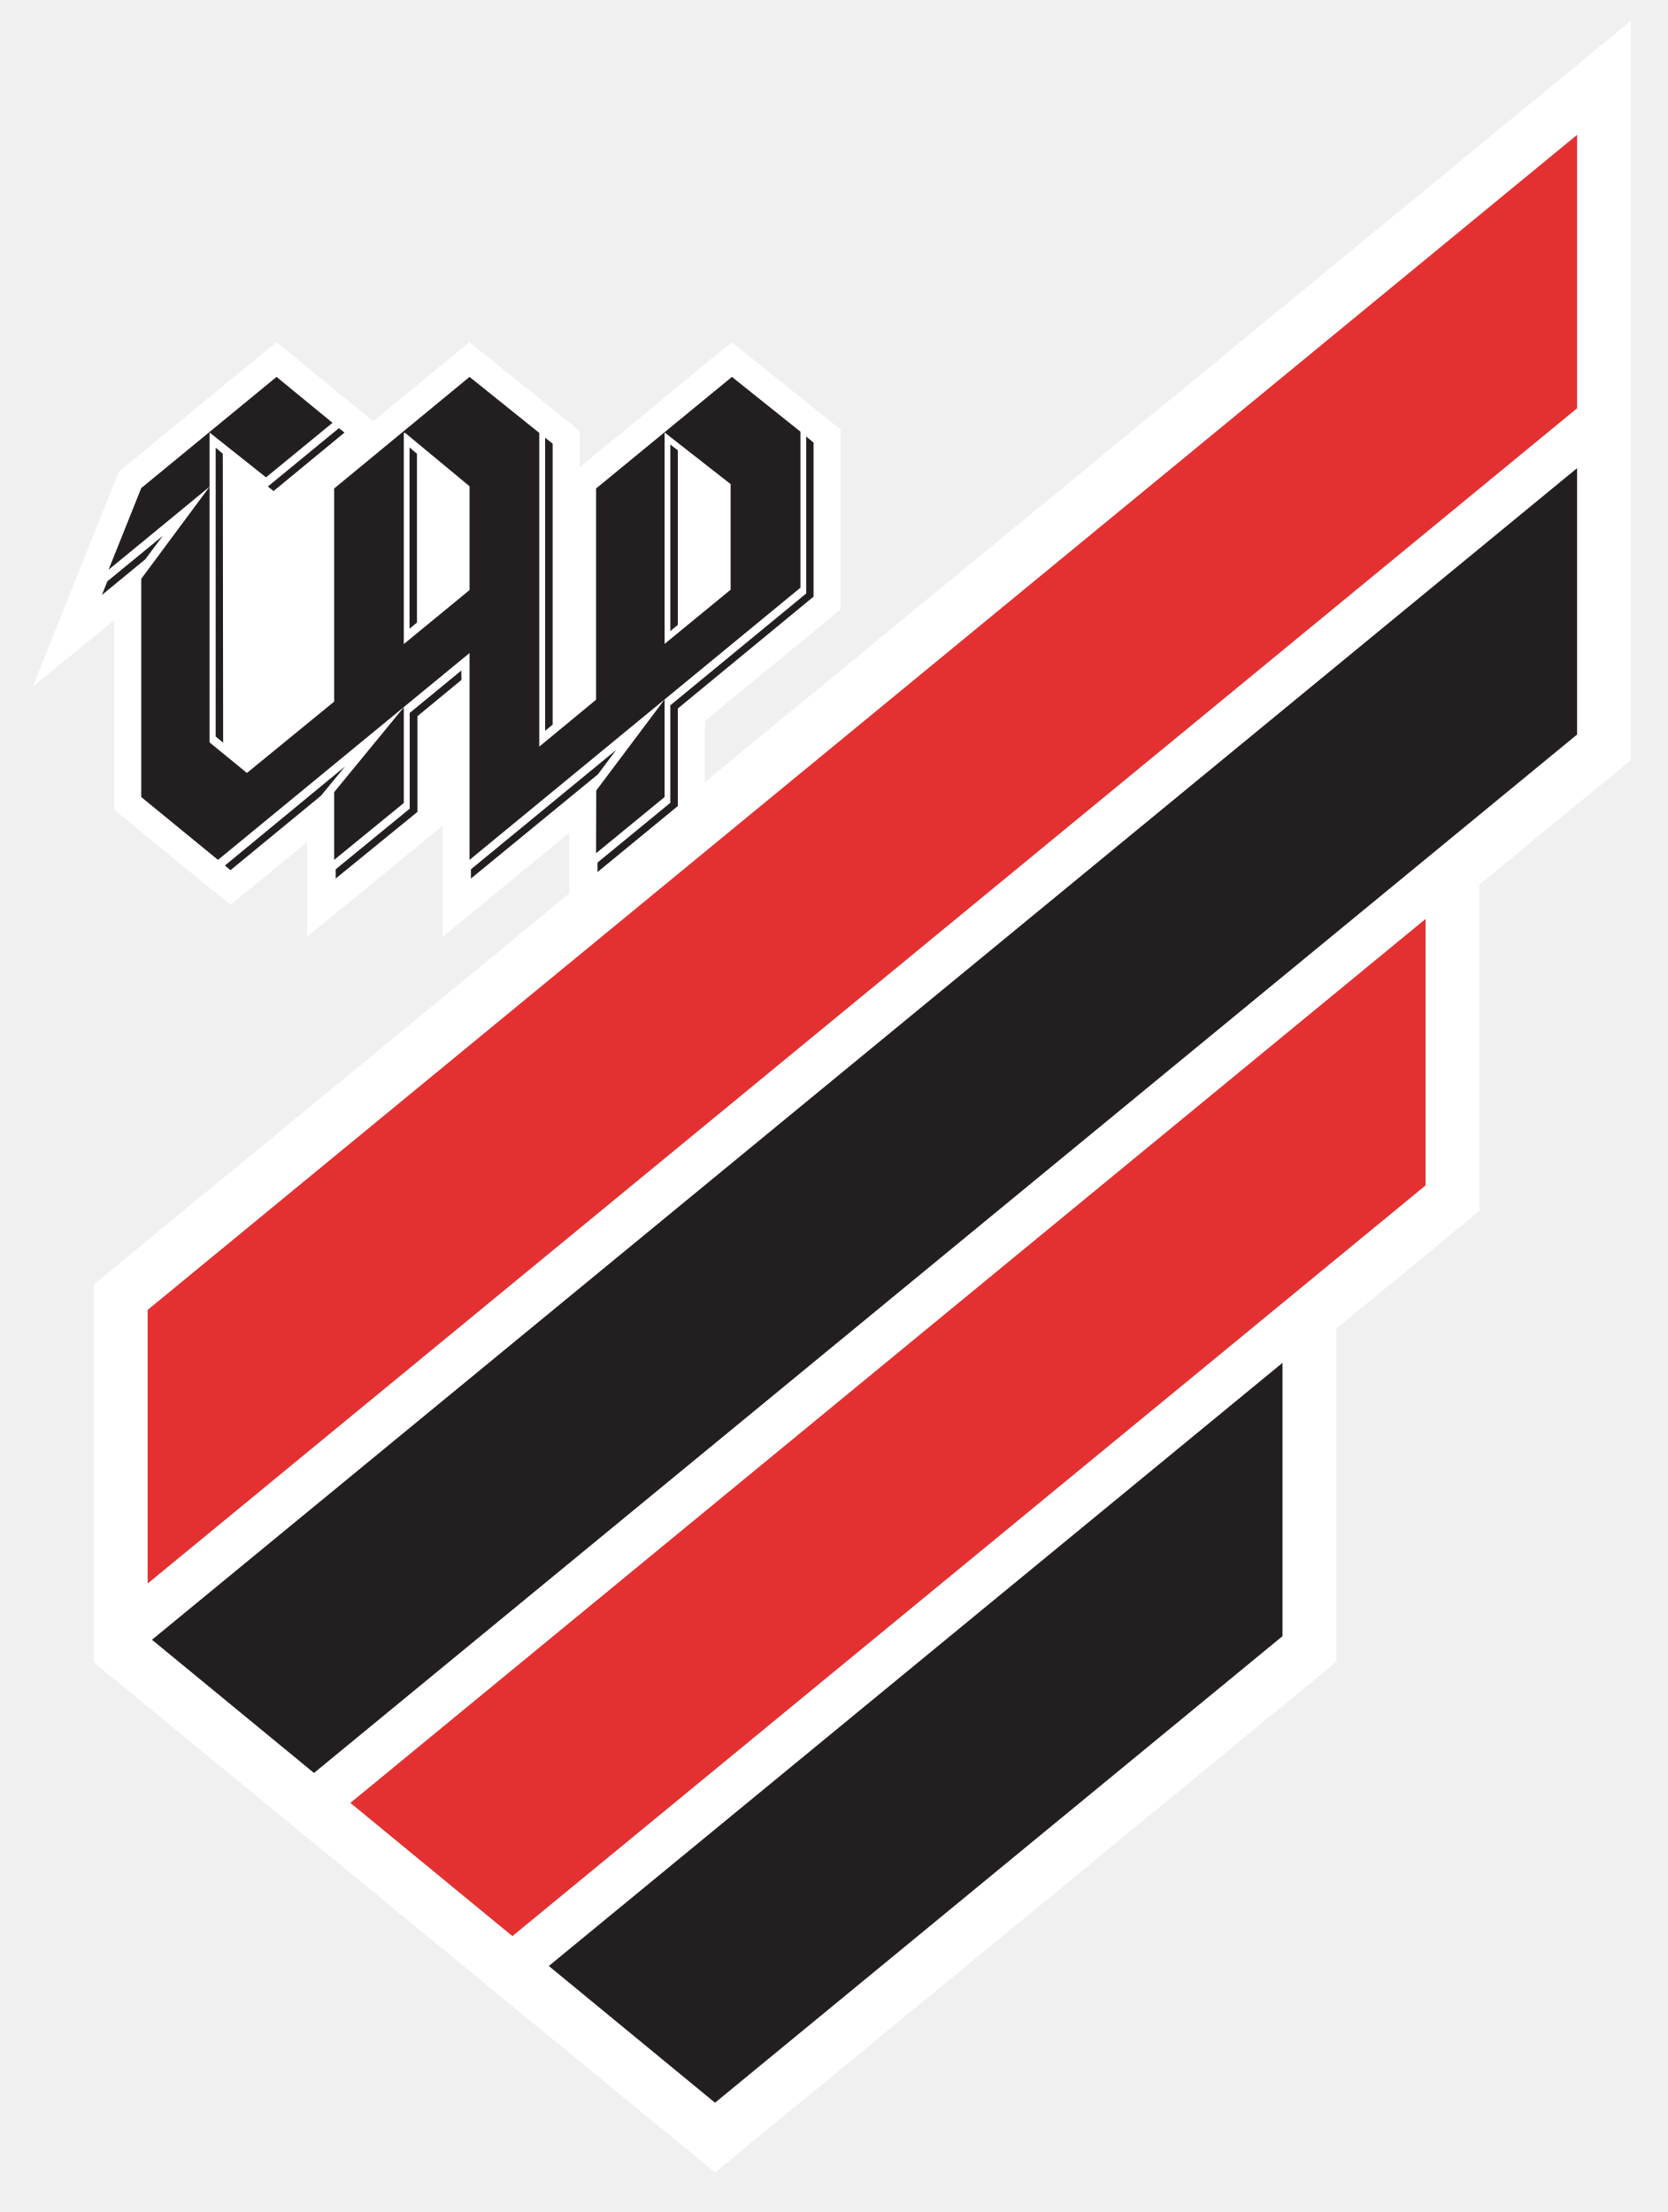
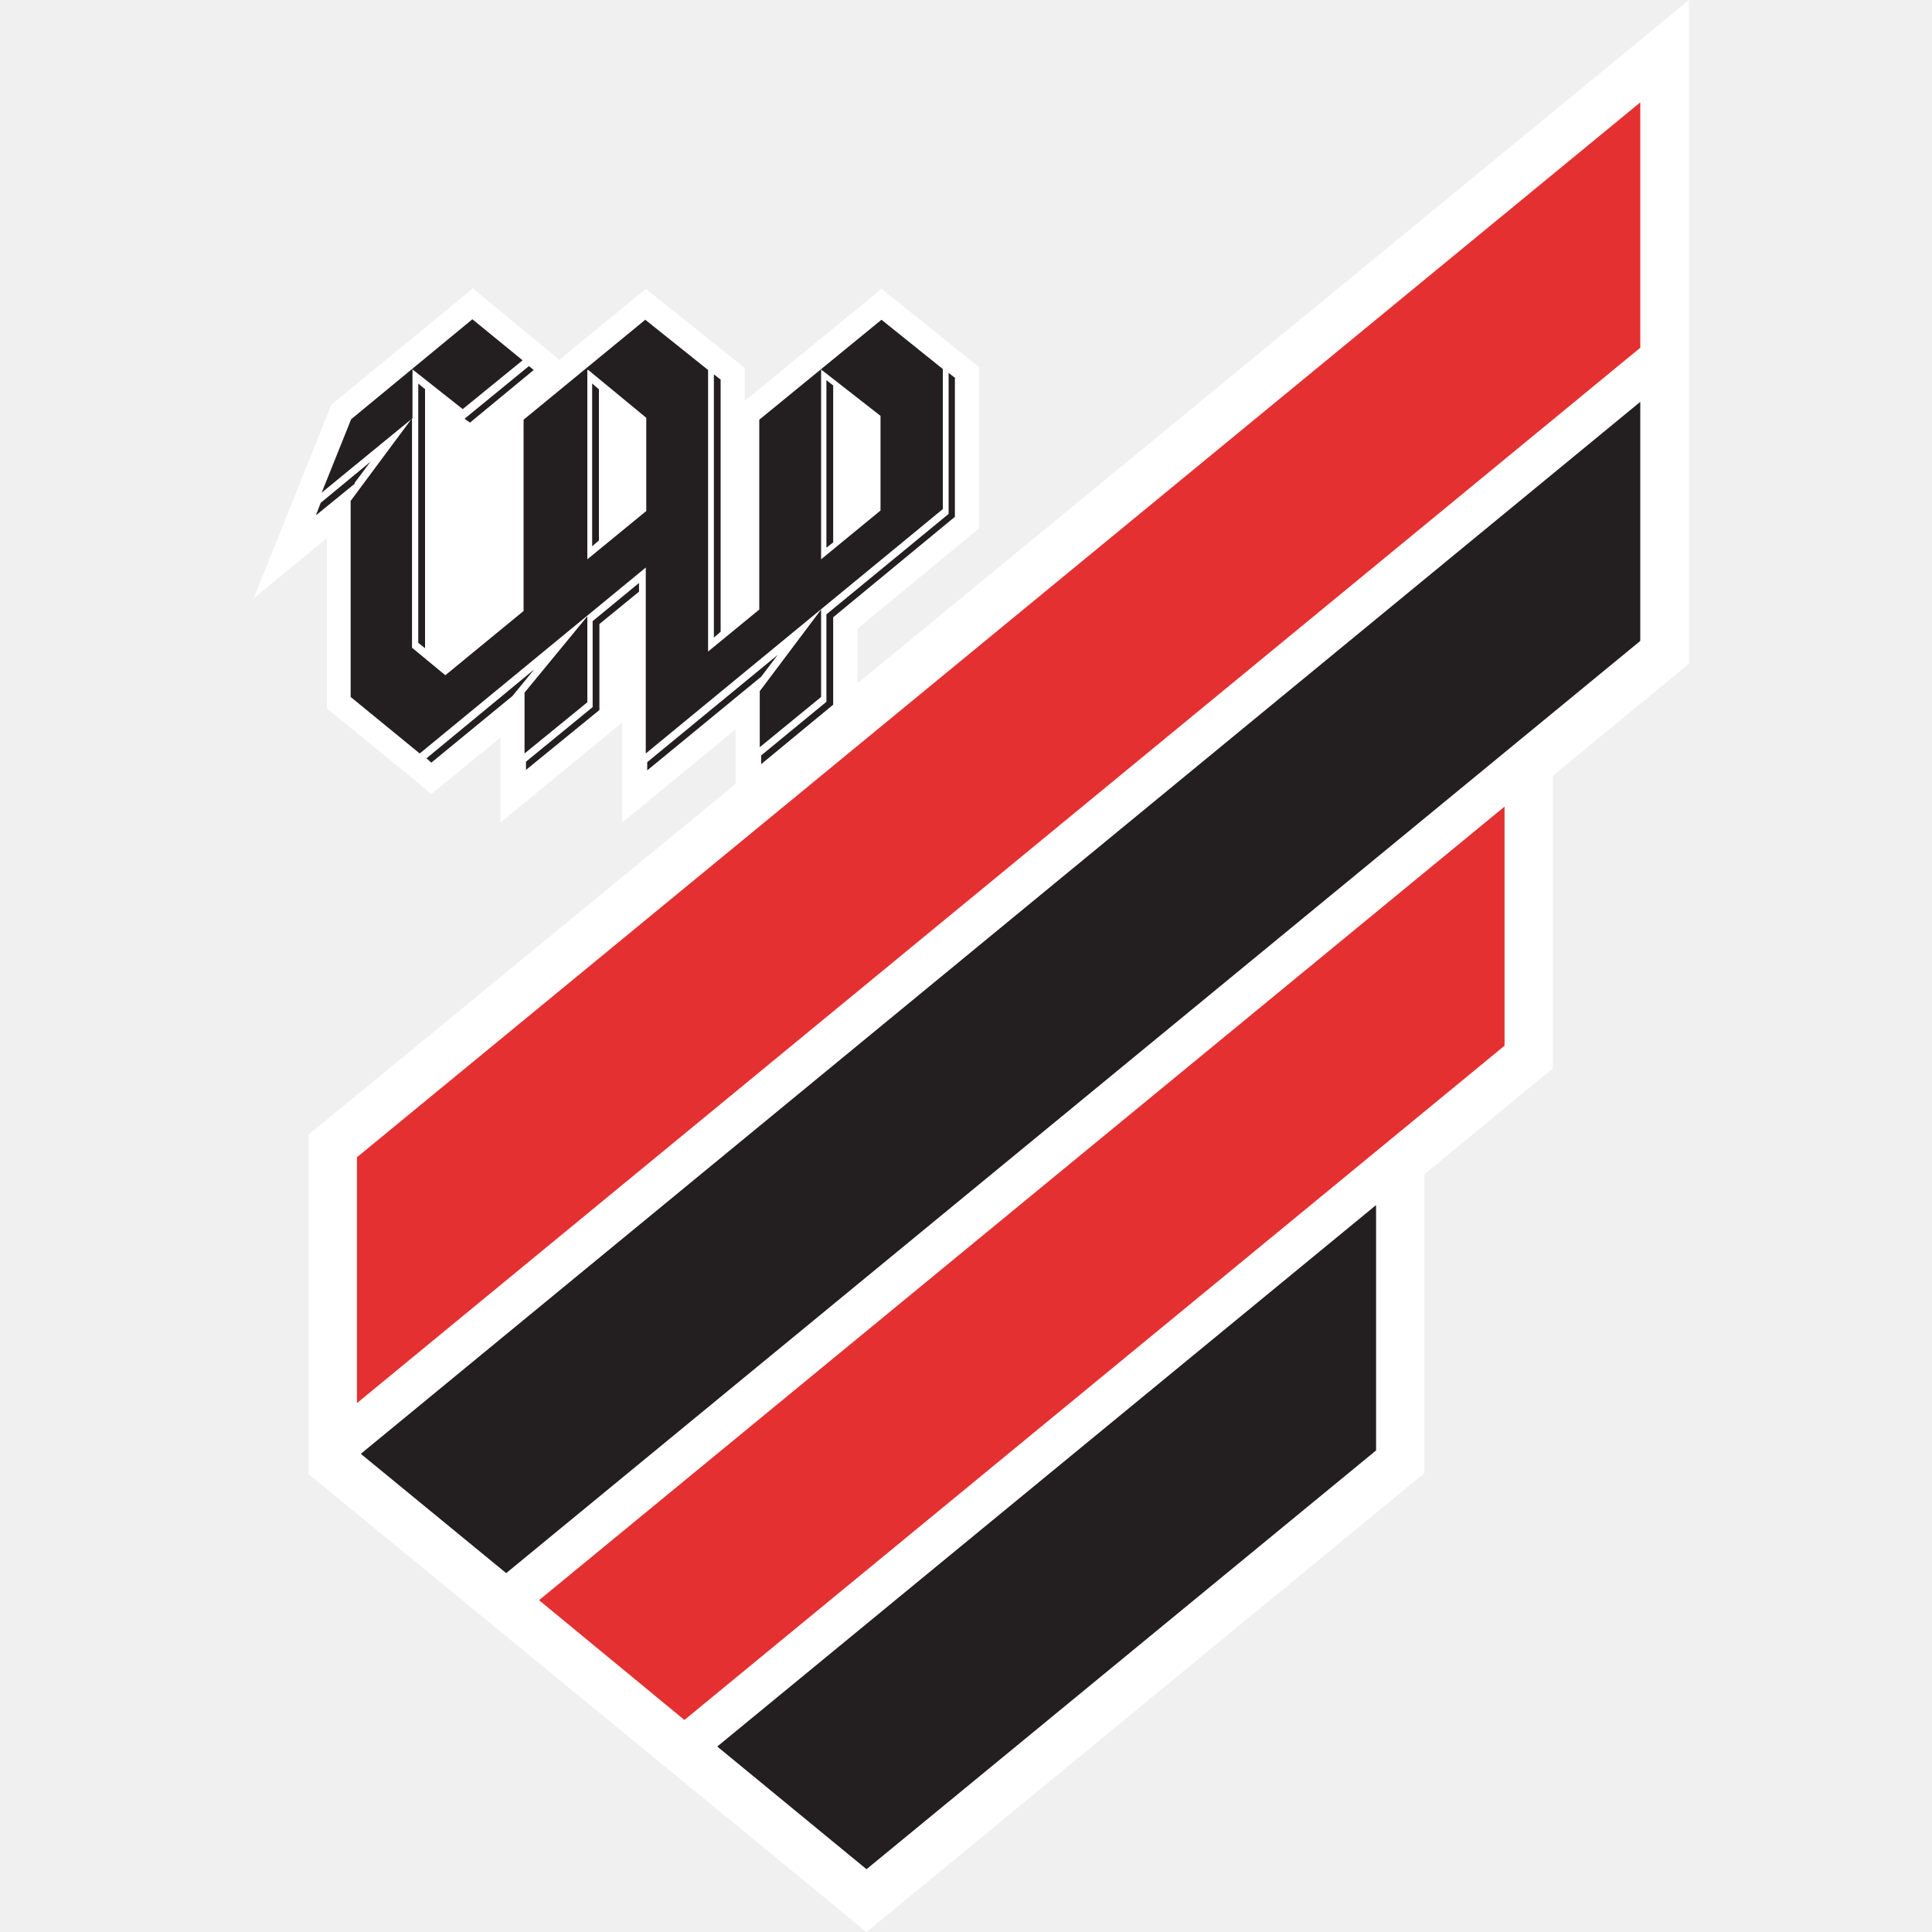
- <svg xmlns="http://www.w3.org/2000/svg" id="Layer_1" data-name="Layer 1" viewBox="0 0 378.95 502.63">
+ <svg xmlns="http://www.w3.org/2000/svg" id="Layer_1" version="1.1" viewBox="0 0 400 400">
  <defs>
-     <style>.cls-1{fill:#fff;}.cls-2{fill:#231f20;}.cls-3{fill:#e43031;}</style>
+     <style>
+       .st0 {
+         fill: #fff;
+       }
+ 
+       .st1 {
+         fill: #231f20;
+       }
+ 
+       .st2 {
+         fill: #e43031;
+       }
+     </style>
  </defs>
-   <polygon class="cls-1" points="160.14 177.72 160.14 163.85 191.01 138.44 191.01 97.61 166.24 77.77 131.69 106.19 131.69 97.88 106.65 77.76 84.79 95.73 62.82 77.73 26.99 107.18 7.41 156.11 25.97 140.84 25.97 184 48.38 202.36 52.39 205.61 69.8 191.31 69.8 212.85 100.57 187.64 100.57 212.9 129.31 189.23 129.31 203.06 21.3 291.87 21.3 377.74 162.46 493.65 303.65 377.57 303.65 301.87 336.14 275.15 336.14 201 370.57 172.69 370.57 4.72 160.14 177.72" />
-   <polygon class="cls-2" points="71.34 402.87 358.33 166.9 358.33 106.37 34.53 372.6 71.34 402.87" />
-   <polygon class="cls-3" points="323.9 208.81 323.9 269.36 116.42 439.94 79.61 409.67 323.9 208.81" />
-   <polygon class="cls-3" points="358.33 92.77 358.33 30.64 33.55 297.65 33.55 359.82 358.33 92.77" />
-   <polygon class="cls-2" points="124.69 446.73 162.46 477.8 291.4 371.78 291.4 309.67 124.69 446.73" />
-   <path class="cls-2" d="M154,102.41V142l-1.7,1.4V101l1.7,1.32Zm-103.38.68L49,101.73v65.63l1.7,1.4Zm10.24,7.46L77,97.29l1.28,1L62.16,111.58Zm63-11.1,1.71,1.38v63.82l-1.71,1.41ZM33,127.1l-9.85,8.1,1.25-3.12L37,121.75Zm61.74-24v38.36l-1.69,1.41V101.68Zm90.11-2.53v35L154,161v22.16l-18.24,15V196l16.54-13.58V160.27l30.88-25.42V99.18Zm-49,75.38L107,199.63v-2.1l33-27.12Zm-31-21.46-10,8.25v21.74L76.27,199.63v-2.1l16.82-13.78V162l11.72-9.64Zm30.62,25.14L151,158.93v22.18l-15.57,12.77ZM75.92,180l15.83-19.29v21.75L75.92,195.39ZM166.3,85.64,135.43,111V159l-12.9,10.65V98.37L106.68,85.64,75.92,111v48.43L56.1,175.64l-8.49-6.95V110.6L32.09,131.53v49.58l17.44,14.28,57.15-47v47l75.19-61.85V98.09ZM151,98.27,166,110v24l-15,12.31Zm-59.25.1h.31l14.62,12.12v23.59L91.75,146.35Zm-44.14-.1V110.6L32.09,123.37l-7.42,6.08,7.42-18.54L62.83,85.64,75.55,96.08,60.44,108.47Zm30.8,75.88L51.1,196.67l1.27,1.06,20.54-16.9Z" />
+   <polygon class="st0" points="177.5 141.5 177.5 130.2 202.7 109.4 202.7 76 182.5 59.8 154.2 83 154.2 76.2 133.7 59.8 115.8 74.5 97.9 59.7 68.6 83.8 52.5 123.9 67.7 111.4 67.7 146.7 86.1 161.7 89.3 164.4 103.6 152.7 103.6 170.3 128.8 149.6 128.8 170.3 152.3 151 152.3 162.3 63.9 234.9 63.9 305.2 179.4 400 294.9 305 294.9 243.1 321.5 221.2 321.5 160.6 349.7 137.4 349.7 0 177.5 141.5" />
+   <polygon class="st1" points="104.8 325.7 339.6 132.7 339.6 83.2 74.7 301 104.8 325.7" />
+   <polygon class="st2" points="311.5 167 311.5 216.5 141.7 356.1 111.6 331.3 311.5 167" />
+   <polygon class="st2" points="339.6 72 339.6 21.2 73.9 239.6 73.9 290.5 339.6 72" />
+   <polygon class="st1" points="148.5 361.6 179.4 387 284.9 300.3 284.9 249.5 148.5 361.6" />
+   <path class="st1" d="M172.5,79.9v32.4l-1.4,1.1v-34.7l1.4,1.1h0ZM87.9,80.5l-1.3-1.1v53.7l1.4,1.1v-53.7ZM96.3,86.6l13.2-10.8,1,.8-13.2,10.9-1.1-.8ZM147.8,77.5l1.4,1.1v52.2l-1.4,1.2v-54.5ZM73.5,100.1l-8.1,6.6,1-2.6,10.3-8.5-3.3,4.4ZM124,80.5v31.4l-1.4,1.2v-33.7l1.4,1.2ZM197.7,78.4v28.6l-25.2,20.8v18.1l-14.9,12.3v-1.8l13.5-11.1v-18.1l25.3-20.8v-29.2l1.4,1.1ZM157.6,140.1l-23.6,19.4v-1.7l27-22.2-3.4,4.5ZM132.3,122.5l-8.2,6.7v17.8l-15.2,12.4v-1.7l13.8-11.3v-17.8l9.6-7.9v1.7ZM157.3,143.1l12.7-16.9v18.1l-12.7,10.4v-11.7ZM108.6,143.4l13-15.8v17.8l-13,10.6v-12.6ZM182.5,66.2l-25.3,20.7v39.3l-10.6,8.7v-58.3l-13-10.4-25.2,20.7v39.6l-16.2,13.3-6.9-5.7v-47.5l-12.7,17.1v40.6l14.3,11.7,46.8-38.5v38.5l61.5-50.6v-29l-12.7-10.2ZM170,76.5l12.3,9.6v19.6l-12.3,10.1v-39.3ZM121.5,76.6h.3l12,9.9v19.3l-12.2,10v-39.3ZM85.4,76.5v10.1l-12.7,10.4-6.1,5,6.1-15.2,25.1-20.7,10.4,8.5-12.4,10.1-10.5-8.3ZM110.6,138.6l-22.3,18.4,1,.9,16.8-13.8,4.5-5.5Z" />
</svg>
